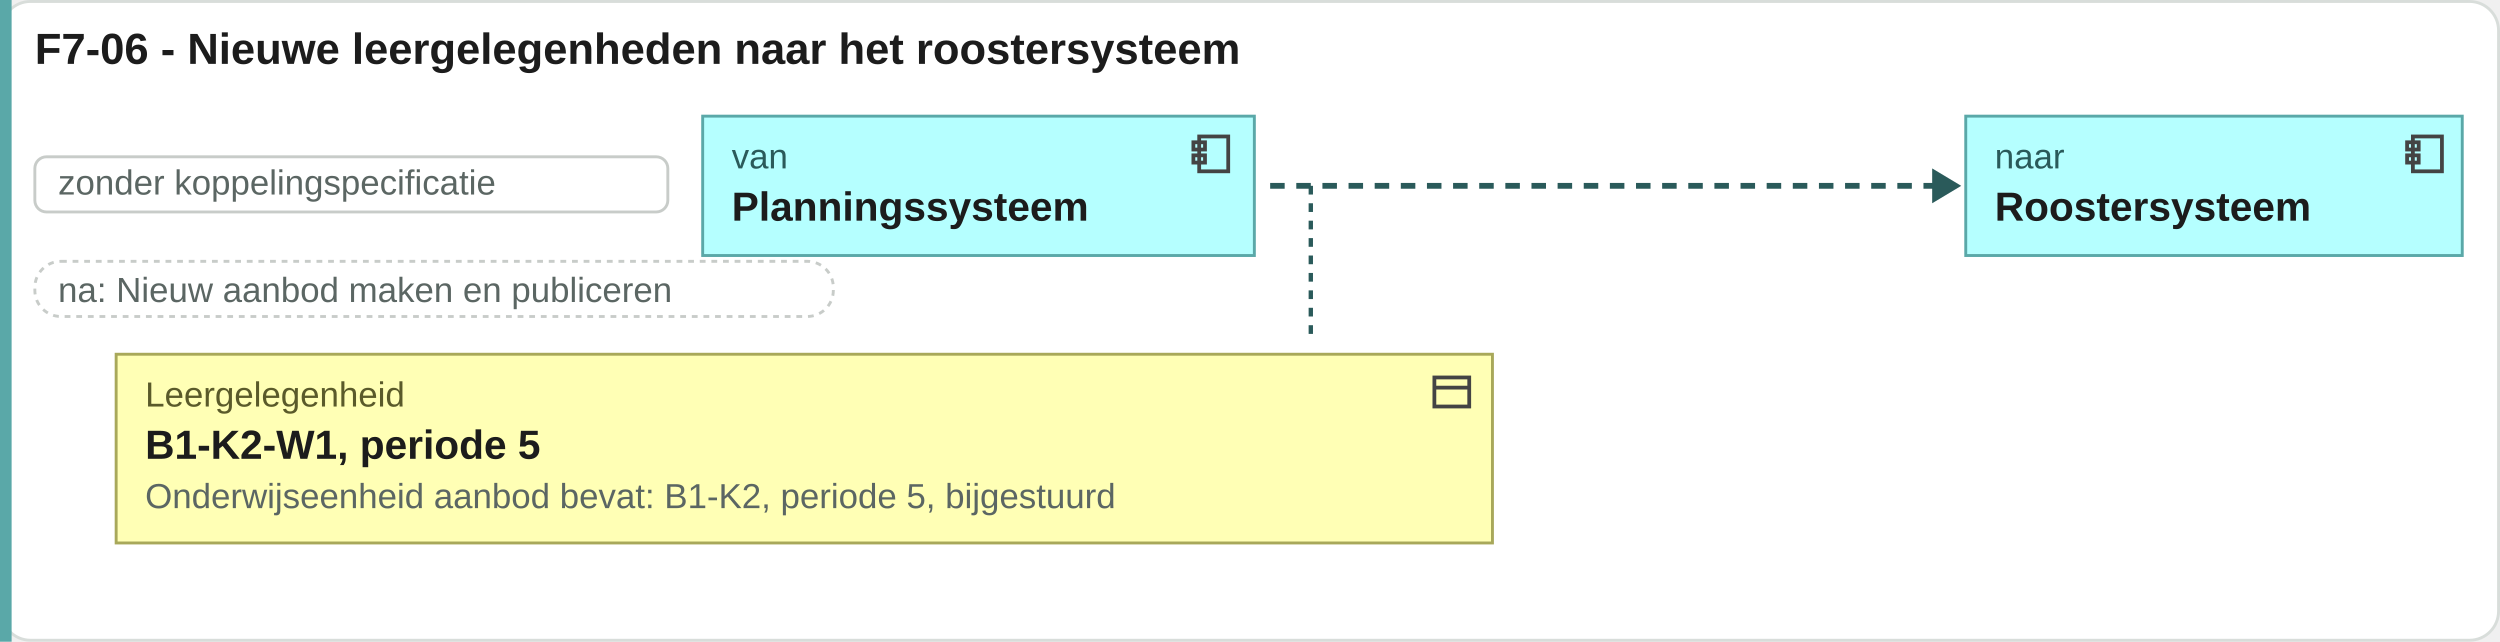
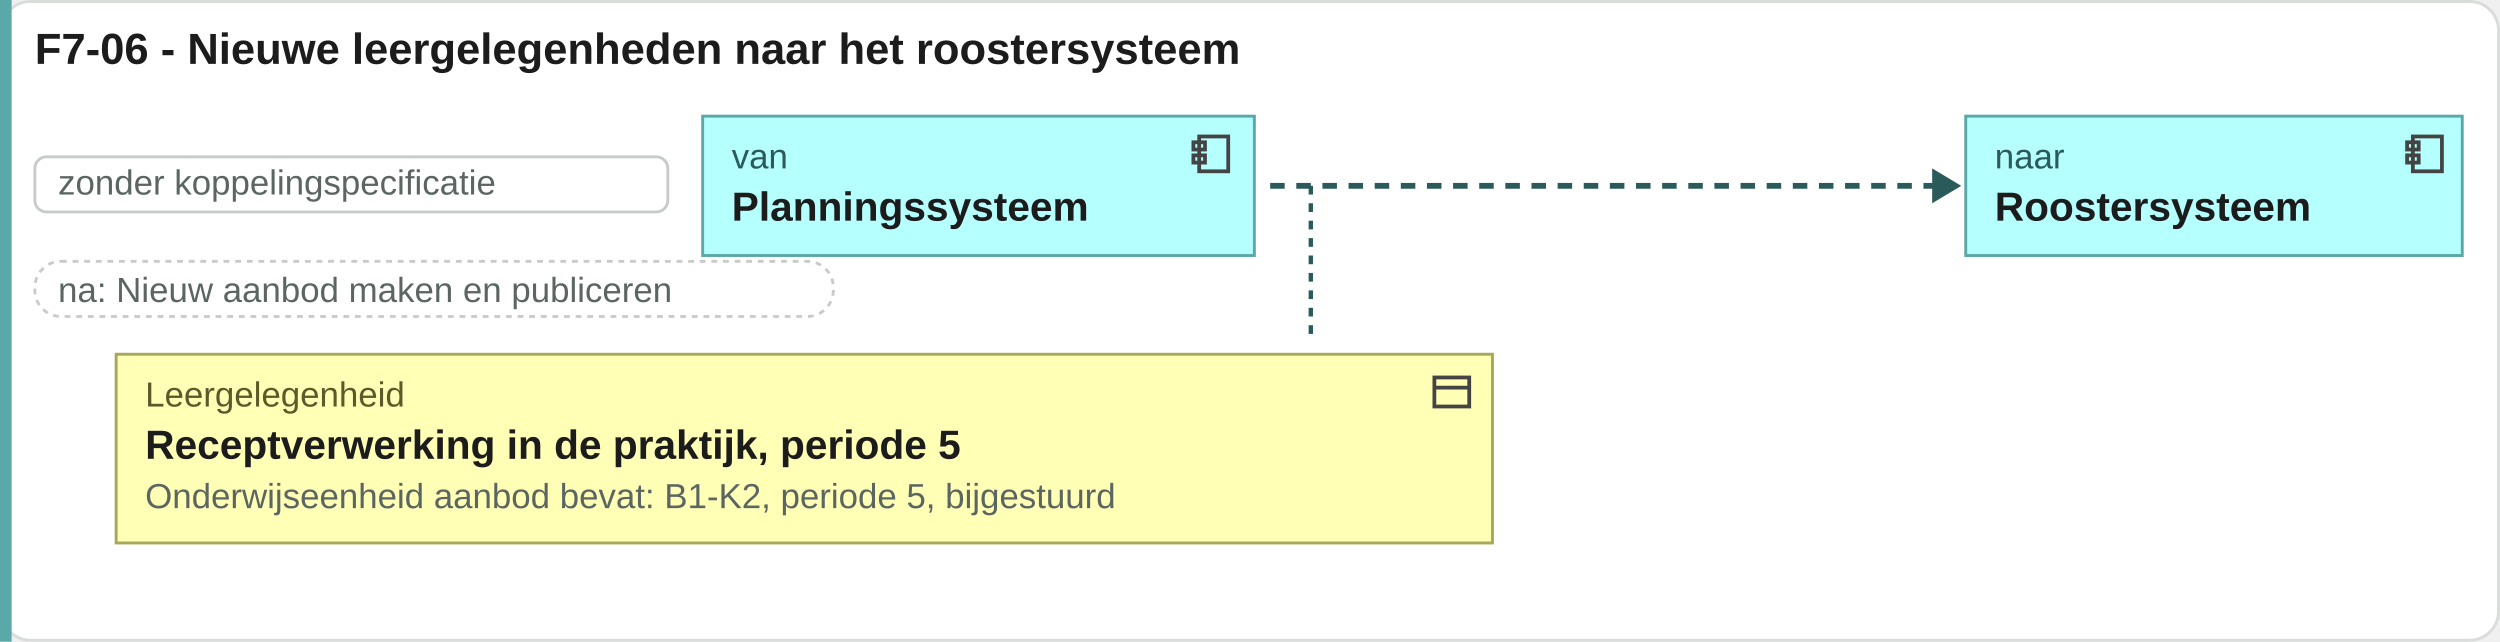
<svg xmlns="http://www.w3.org/2000/svg" viewBox="0 0 861 221" width="861" height="221">
  <rect x="0.5" y="0.5" width="860" height="220" rx="10" fill="#ffffff" stroke="#d8ddda" />
  <text x="12" y="22" font-family="Arial, Helvetica, sans-serif" font-size="15" font-weight="bold" fill="#1c1c1c" text-anchor="start">F7-06 - Nieuwe leergelegenheden naar het roostersysteem</text>
  <rect x="0" y="0" width="4" height="221" fill="#5aa8a8" />
  <rect x="12" y="54" width="218" height="19" rx="4" fill="#ffffff" stroke="#c8ccc9" />
  <text x="20" y="67" font-family="Arial, Helvetica, sans-serif" font-size="12" fill="#5b6663" text-anchor="start">zonder koppelingspecificatie</text>
  <rect x="242" y="40" width="190" height="48" rx="0" fill="#b5ffff" stroke="#5aa8a8" />
  <g transform="translate(409,45)" fill="none" stroke="#444" stroke-width="1.3">
    <rect x="4" y="2" width="10" height="12" />
    <rect x="2" y="4" width="4" height="2.5" />
    <rect x="2" y="8.5" width="4" height="2.5" />
  </g>
  <text x="252" y="58" font-family="Arial, Helvetica, sans-serif" font-size="12" fill="#2a5a5a" text-anchor="start">van</text>
  <text x="252" y="76" font-family="Arial, Helvetica, sans-serif" font-size="14" font-weight="bold" fill="#1c1c1c" text-anchor="start">Planningssysteem</text>
  <path d="M437.44 64H667.44" stroke="#2a5a5a" stroke-width="2" stroke-dasharray="5 4" />
  <path d="M665.44 58l10 6-10 6z" fill="#2a5a5a" />
  <rect x="677" y="40" width="171" height="48" rx="0" fill="#b5ffff" stroke="#5aa8a8" />
  <g transform="translate(827,45)" fill="none" stroke="#444" stroke-width="1.3">
    <rect x="4" y="2" width="10" height="12" />
    <rect x="2" y="4" width="4" height="2.5" />
    <rect x="2" y="8.5" width="4" height="2.5" />
  </g>
  <text x="687" y="58" font-family="Arial, Helvetica, sans-serif" font-size="12" fill="#2a5a5a" text-anchor="start">naar</text>
  <text x="687" y="76" font-family="Arial, Helvetica, sans-serif" font-size="14" font-weight="bold" fill="#1c1c1c" text-anchor="start">Roostersysteem</text>
  <rect x="12" y="90" width="275" height="19" rx="9" fill="#ffffff" stroke="#c8ccc9" stroke-dasharray="2 2" />
  <text x="20" y="104" font-family="Arial, Helvetica, sans-serif" font-size="12" fill="#5b6663" text-anchor="start">na: Nieuw aanbod maken en publiceren</text>
  <path d="M451.44 64V118" stroke="#2a5a5a" stroke-width="1.5" stroke-dasharray="3 3" />
  <rect x="40" y="122" width="474" height="65" rx="0" fill="#ffffb5" stroke="#a8a85a" />
  <g transform="translate(492,127)" fill="none" stroke="#444" stroke-width="1.3">
    <rect x="2" y="3" width="12" height="10" />
    <path d="M2 6.5h12" />
  </g>
  <text x="50" y="140" font-family="Arial, Helvetica, sans-serif" font-size="12" fill="#5a5a2a" text-anchor="start">Leergelegenheid</text>
-   <text x="50" y="158" font-family="Arial, Helvetica, sans-serif" font-size="14" font-weight="bold" fill="#1c1c1c" text-anchor="start">B1-K2-W1, periode 5</text>
+   <text x="50" y="158" font-family="Arial, Helvetica, sans-serif" font-size="14" font-weight="bold" fill="#1c1c1c" text-anchor="start">Receptverwerking in de praktijk, periode 5</text>
  <text x="50" y="175" font-family="Arial, Helvetica, sans-serif" font-size="12" fill="#5b6663" text-anchor="start">Onderwijseenheid aanbod bevat: B1-K2, periode 5, bijgestuurd</text>
</svg>
